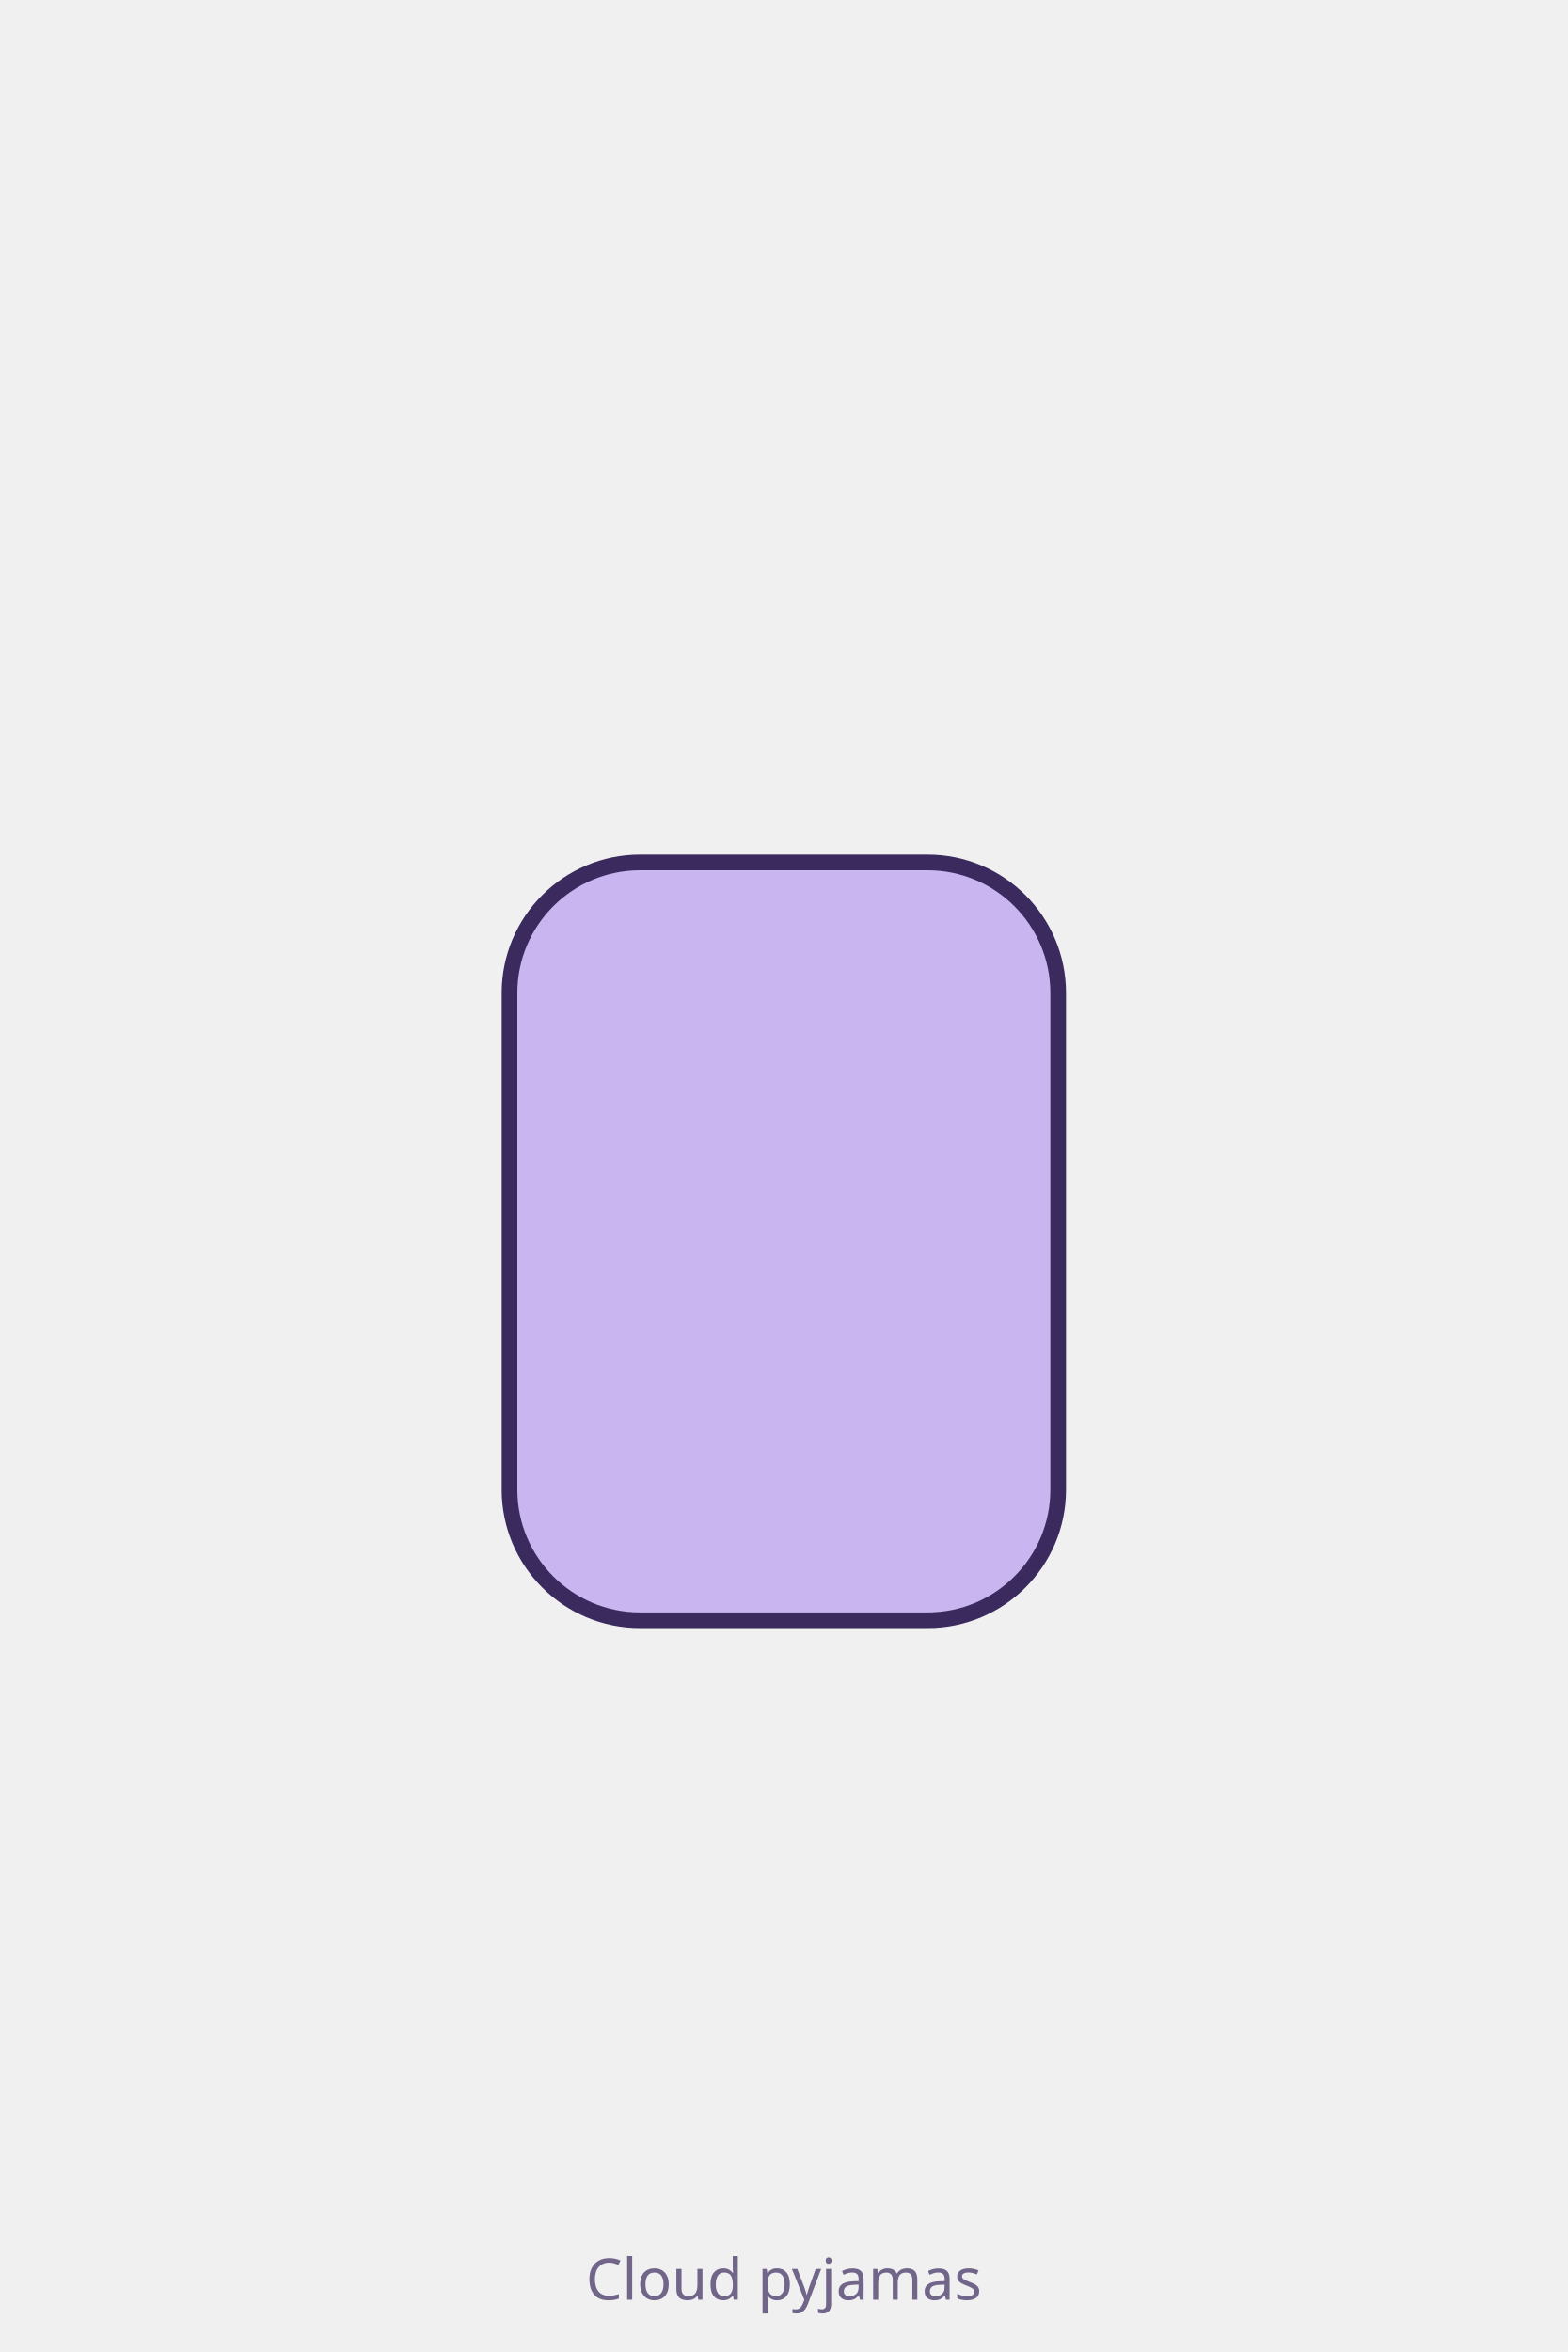
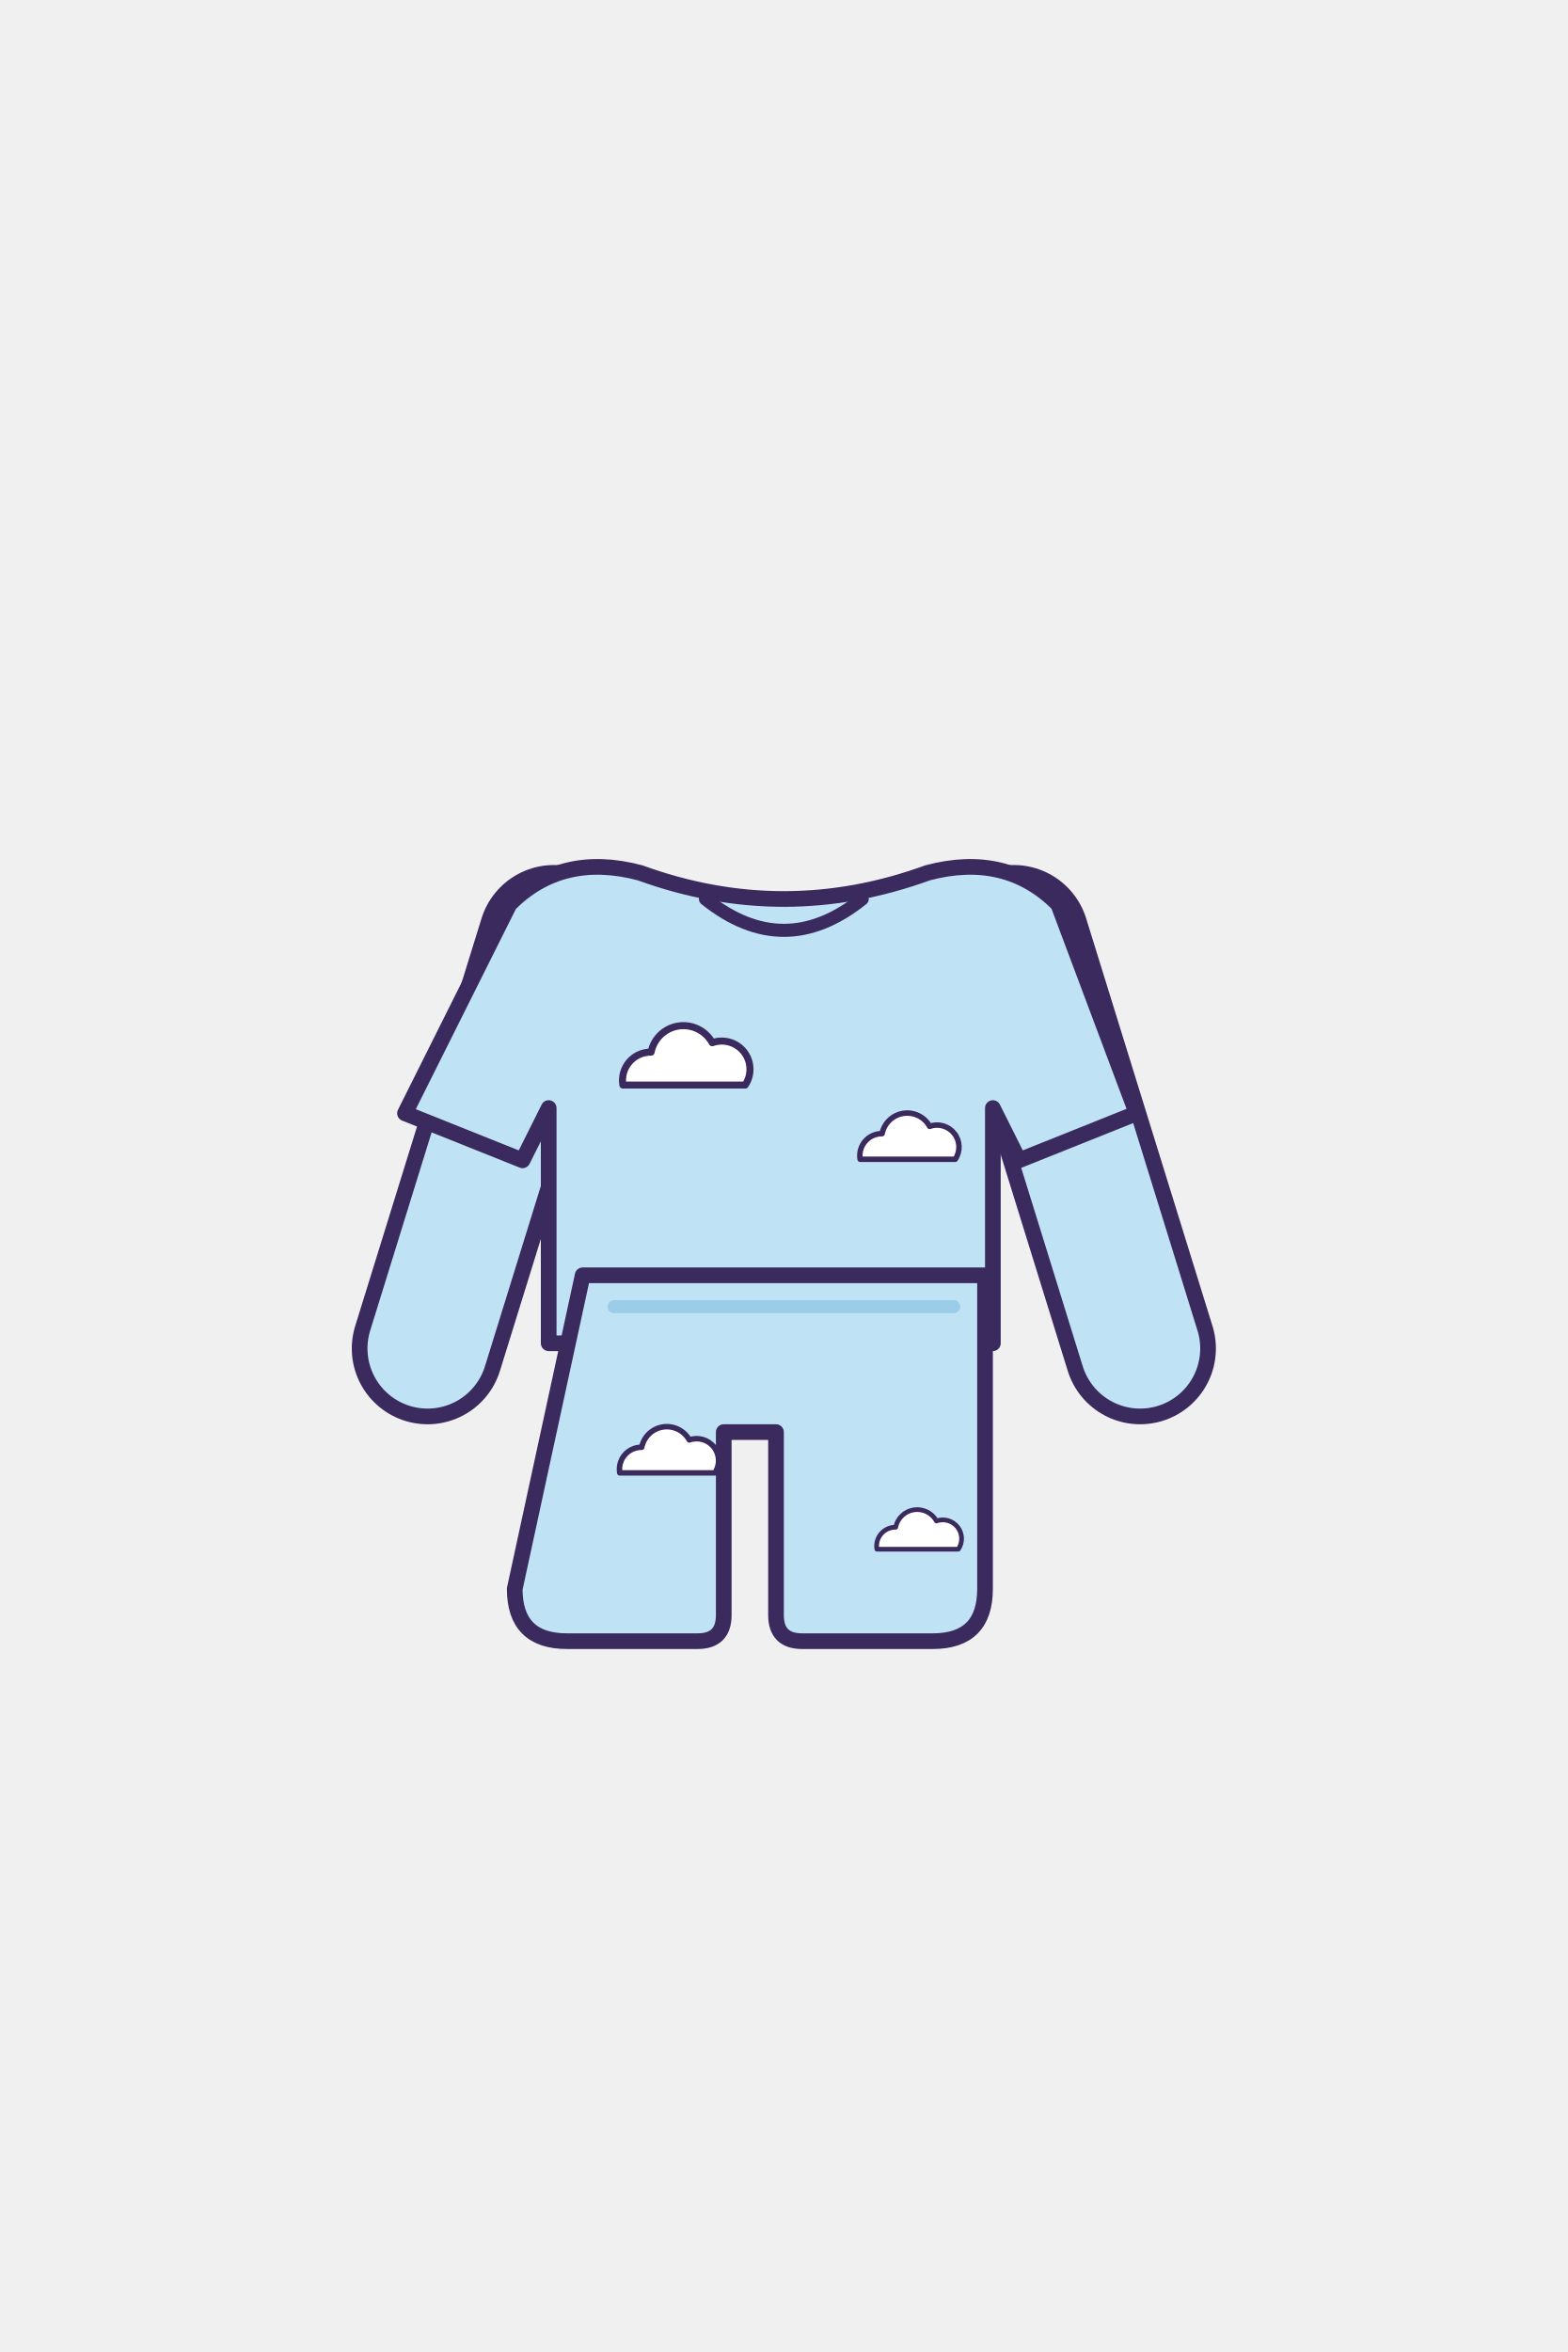
- <svg xmlns="http://www.w3.org/2000/svg" viewBox="0 0 600 900" width="600" height="900" role="img" aria-label="Cloud pyjamas (placeholder)">
-   <rect x="195" y="330" width="210" height="290" rx="50" fill="#C9B6F0" stroke="#3B2A5E" stroke-width="6" />
-   <text x="300" y="880" font-family="system-ui, sans-serif" font-size="22" fill="#3B2A5E" text-anchor="middle" opacity="0.7">Cloud pyjamas</text>
+ <svg xmlns="http://www.w3.org/2000/svg" viewBox="0 0 600 900" width="600" height="900" role="img" aria-label="Cloud pyjamas">
+   <line x1="212" y1="360" x2="163.64" y2="516" stroke="#3B2A5E" stroke-width="58" stroke-linecap="round" />
+   <line x1="212" y1="360" x2="163.64" y2="516" stroke="#BFE3F5" stroke-width="46" stroke-linecap="round" />
+   <line x1="388" y1="360" x2="436.36" y2="516" stroke="#3B2A5E" stroke-width="58" stroke-linecap="round" />
+   <line x1="388" y1="360" x2="436.36" y2="516" stroke="#BFE3F5" stroke-width="46" stroke-linecap="round" />
+   <path d="M195 346 q 20 -20 50 -12 q 55 20 110 0 q 30 -8 50 12 l 30 80 l -45 18 l -10 -20 v 90 h -170 v -90 l -10 20 l -45 -18 z" fill="#BFE3F5" stroke="#3B2A5E" stroke-width="6" stroke-linejoin="round" stroke-linecap="round" />
+   <path d="M270 344 q 30 24 60 0" stroke="#3B2A5E" stroke-width="5" stroke-linecap="round" fill="none" />
+   <path d="M223 488 h 154 v 120 q 0 20 -20 20 h -50 q -10 0 -10 -10 v -70 h -20 v 70 q 0 10 -10 10 h -50 q -20 0 -20 -20 z" fill="#BFE3F5" stroke="#3B2A5E" stroke-width="6" stroke-linejoin="round" stroke-linecap="round" />
+   <line x1="235" y1="500" x2="365" y2="500" stroke="#9CCDE8" stroke-width="5" stroke-linecap="round" />
+   <path transform="translate(260 408) scale(0.9)" d="M-24 8 a 12 12 0 0 1 12 -14 a 14 14 0 0 1 26 -4 a 12 12 0 0 1 14 18 z" fill="#FFFFFF" stroke="#3B2A5E" stroke-width="3" stroke-linejoin="round" />
+   <path transform="translate(346 438) scale(0.7)" d="M-24 8 a 12 12 0 0 1 12 -14 a 14 14 0 0 1 26 -4 a 12 12 0 0 1 14 18 z" fill="#FFFFFF" stroke="#3B2A5E" stroke-width="3" stroke-linejoin="round" />
+   <path transform="translate(254 558) scale(0.7)" d="M-24 8 a 12 12 0 0 1 12 -14 a 14 14 0 0 1 26 -4 a 12 12 0 0 1 14 18 z" fill="#FFFFFF" stroke="#3B2A5E" stroke-width="3" stroke-linejoin="round" />
+   <path transform="translate(350 588) scale(0.6)" d="M-24 8 a 12 12 0 0 1 12 -14 a 14 14 0 0 1 26 -4 a 12 12 0 0 1 14 18 z" fill="#FFFFFF" stroke="#3B2A5E" stroke-width="3" stroke-linejoin="round" />
</svg>
